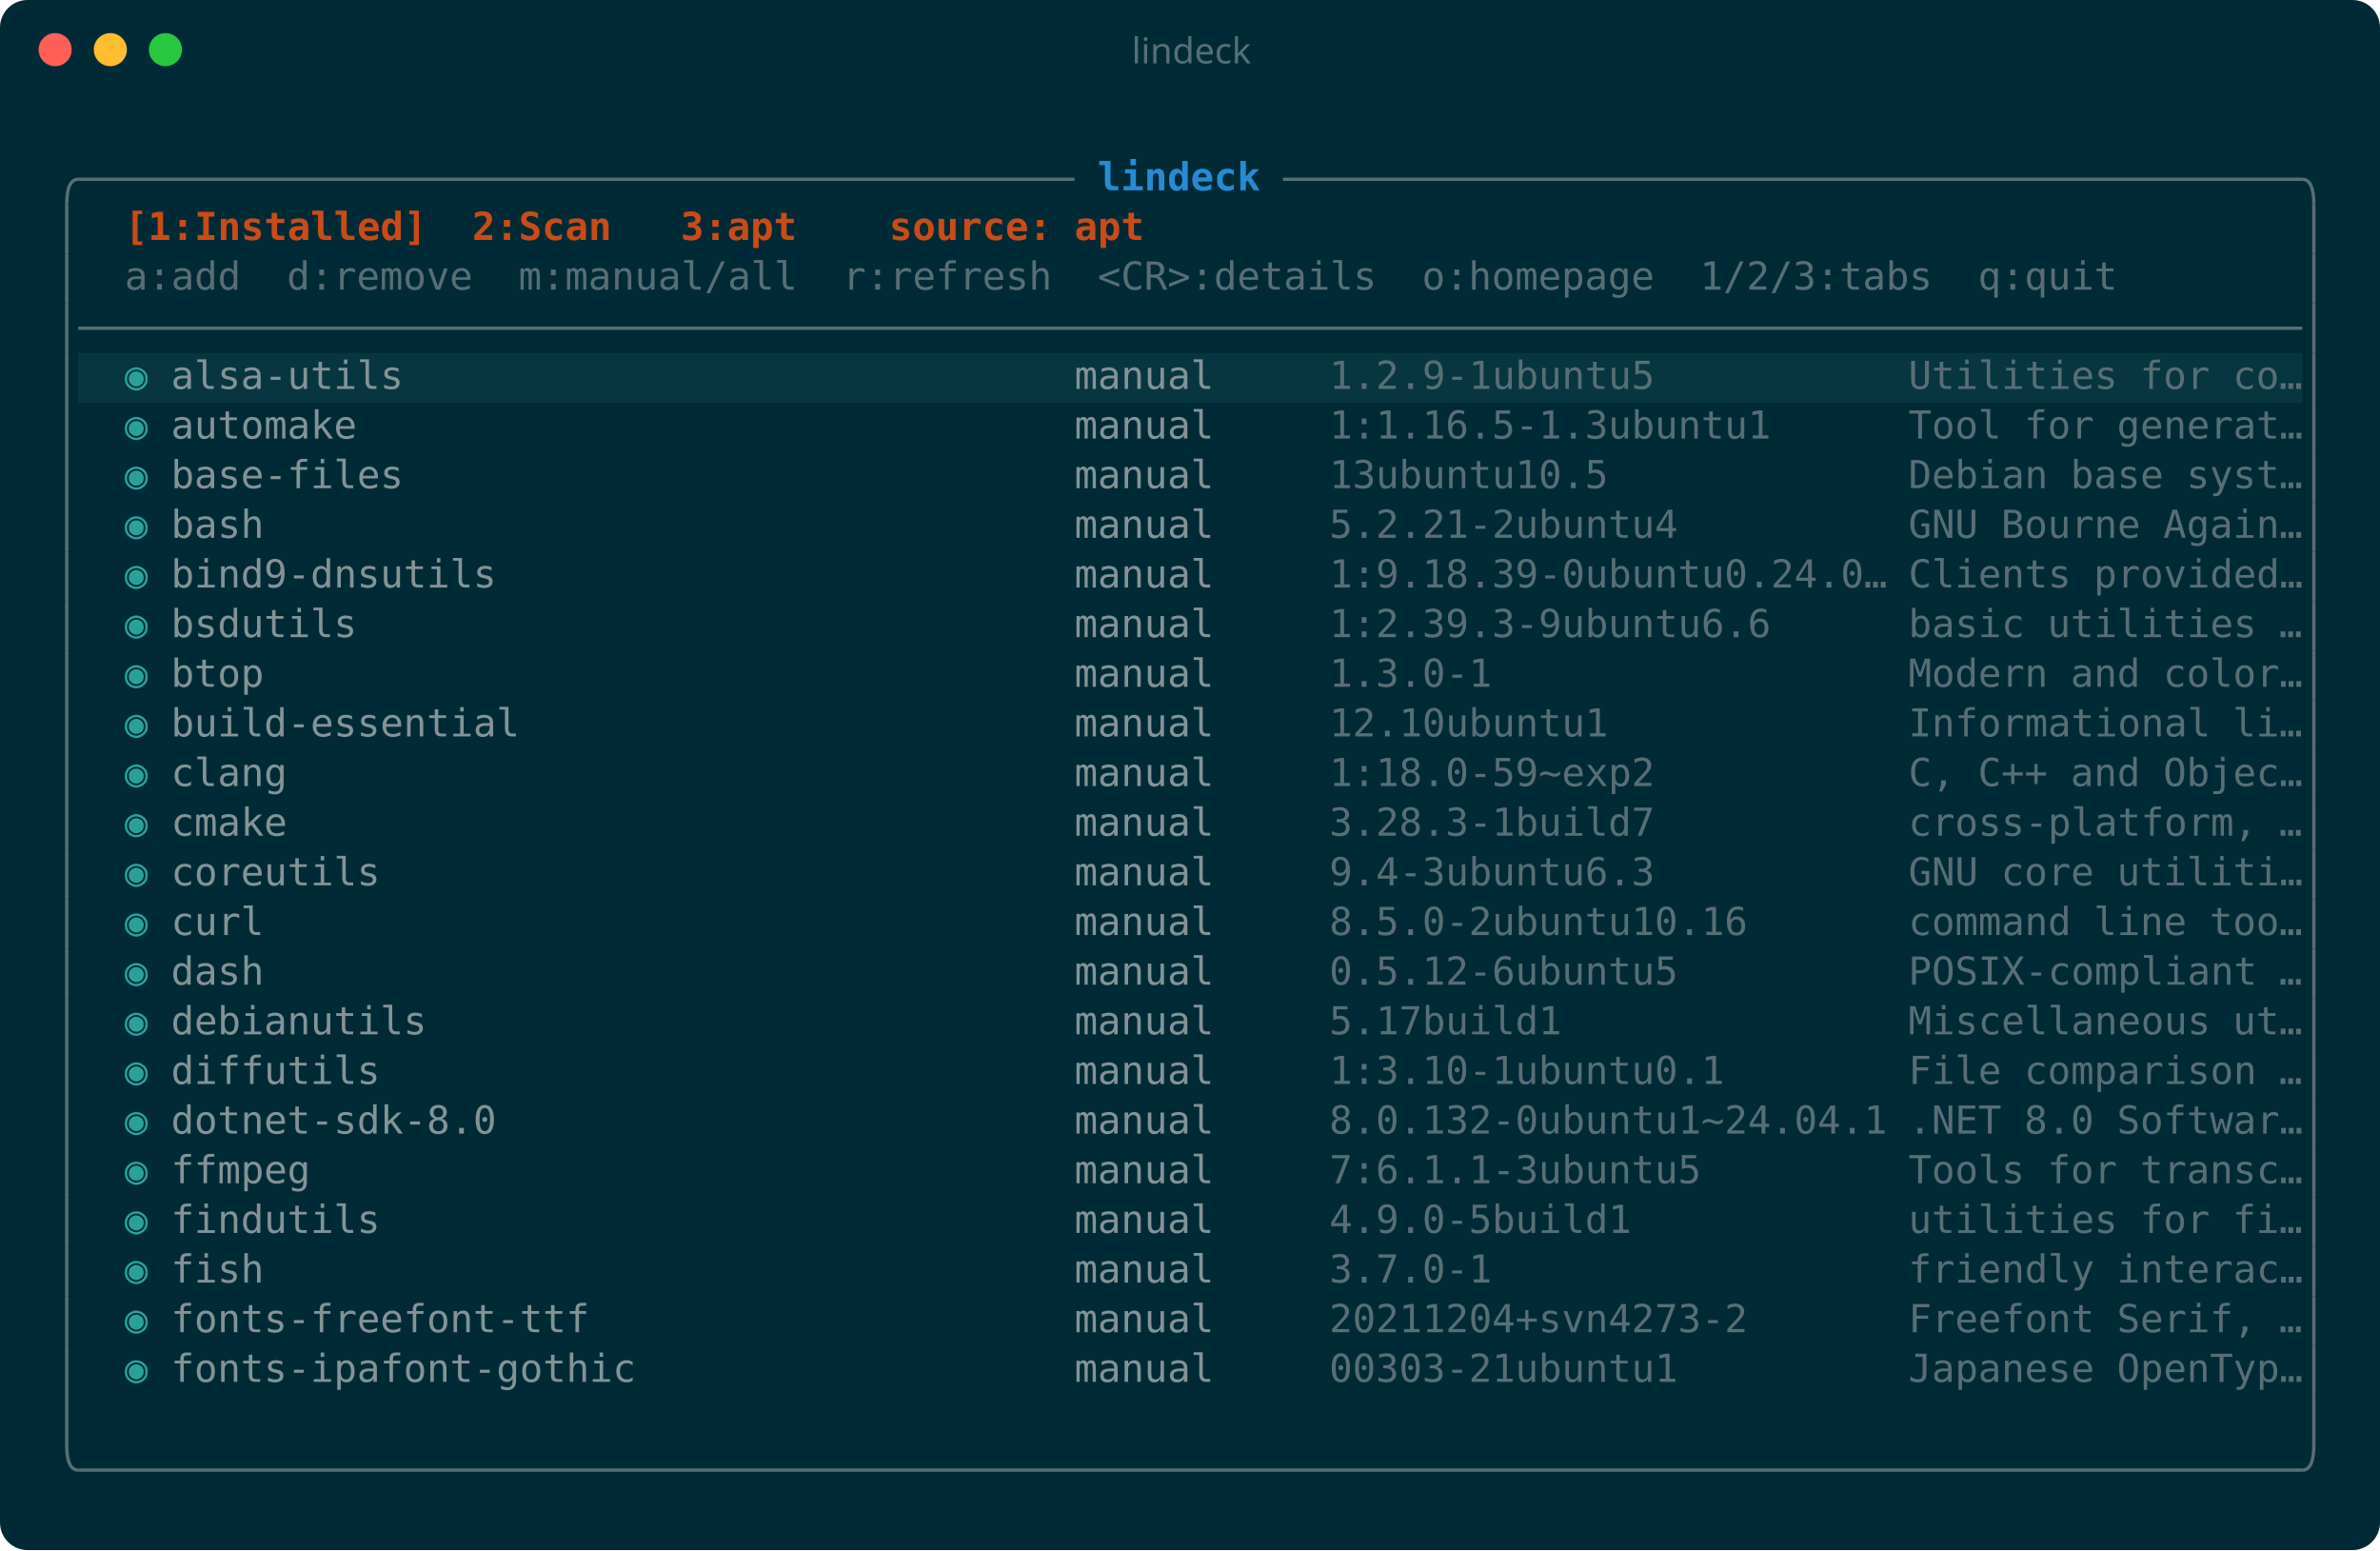
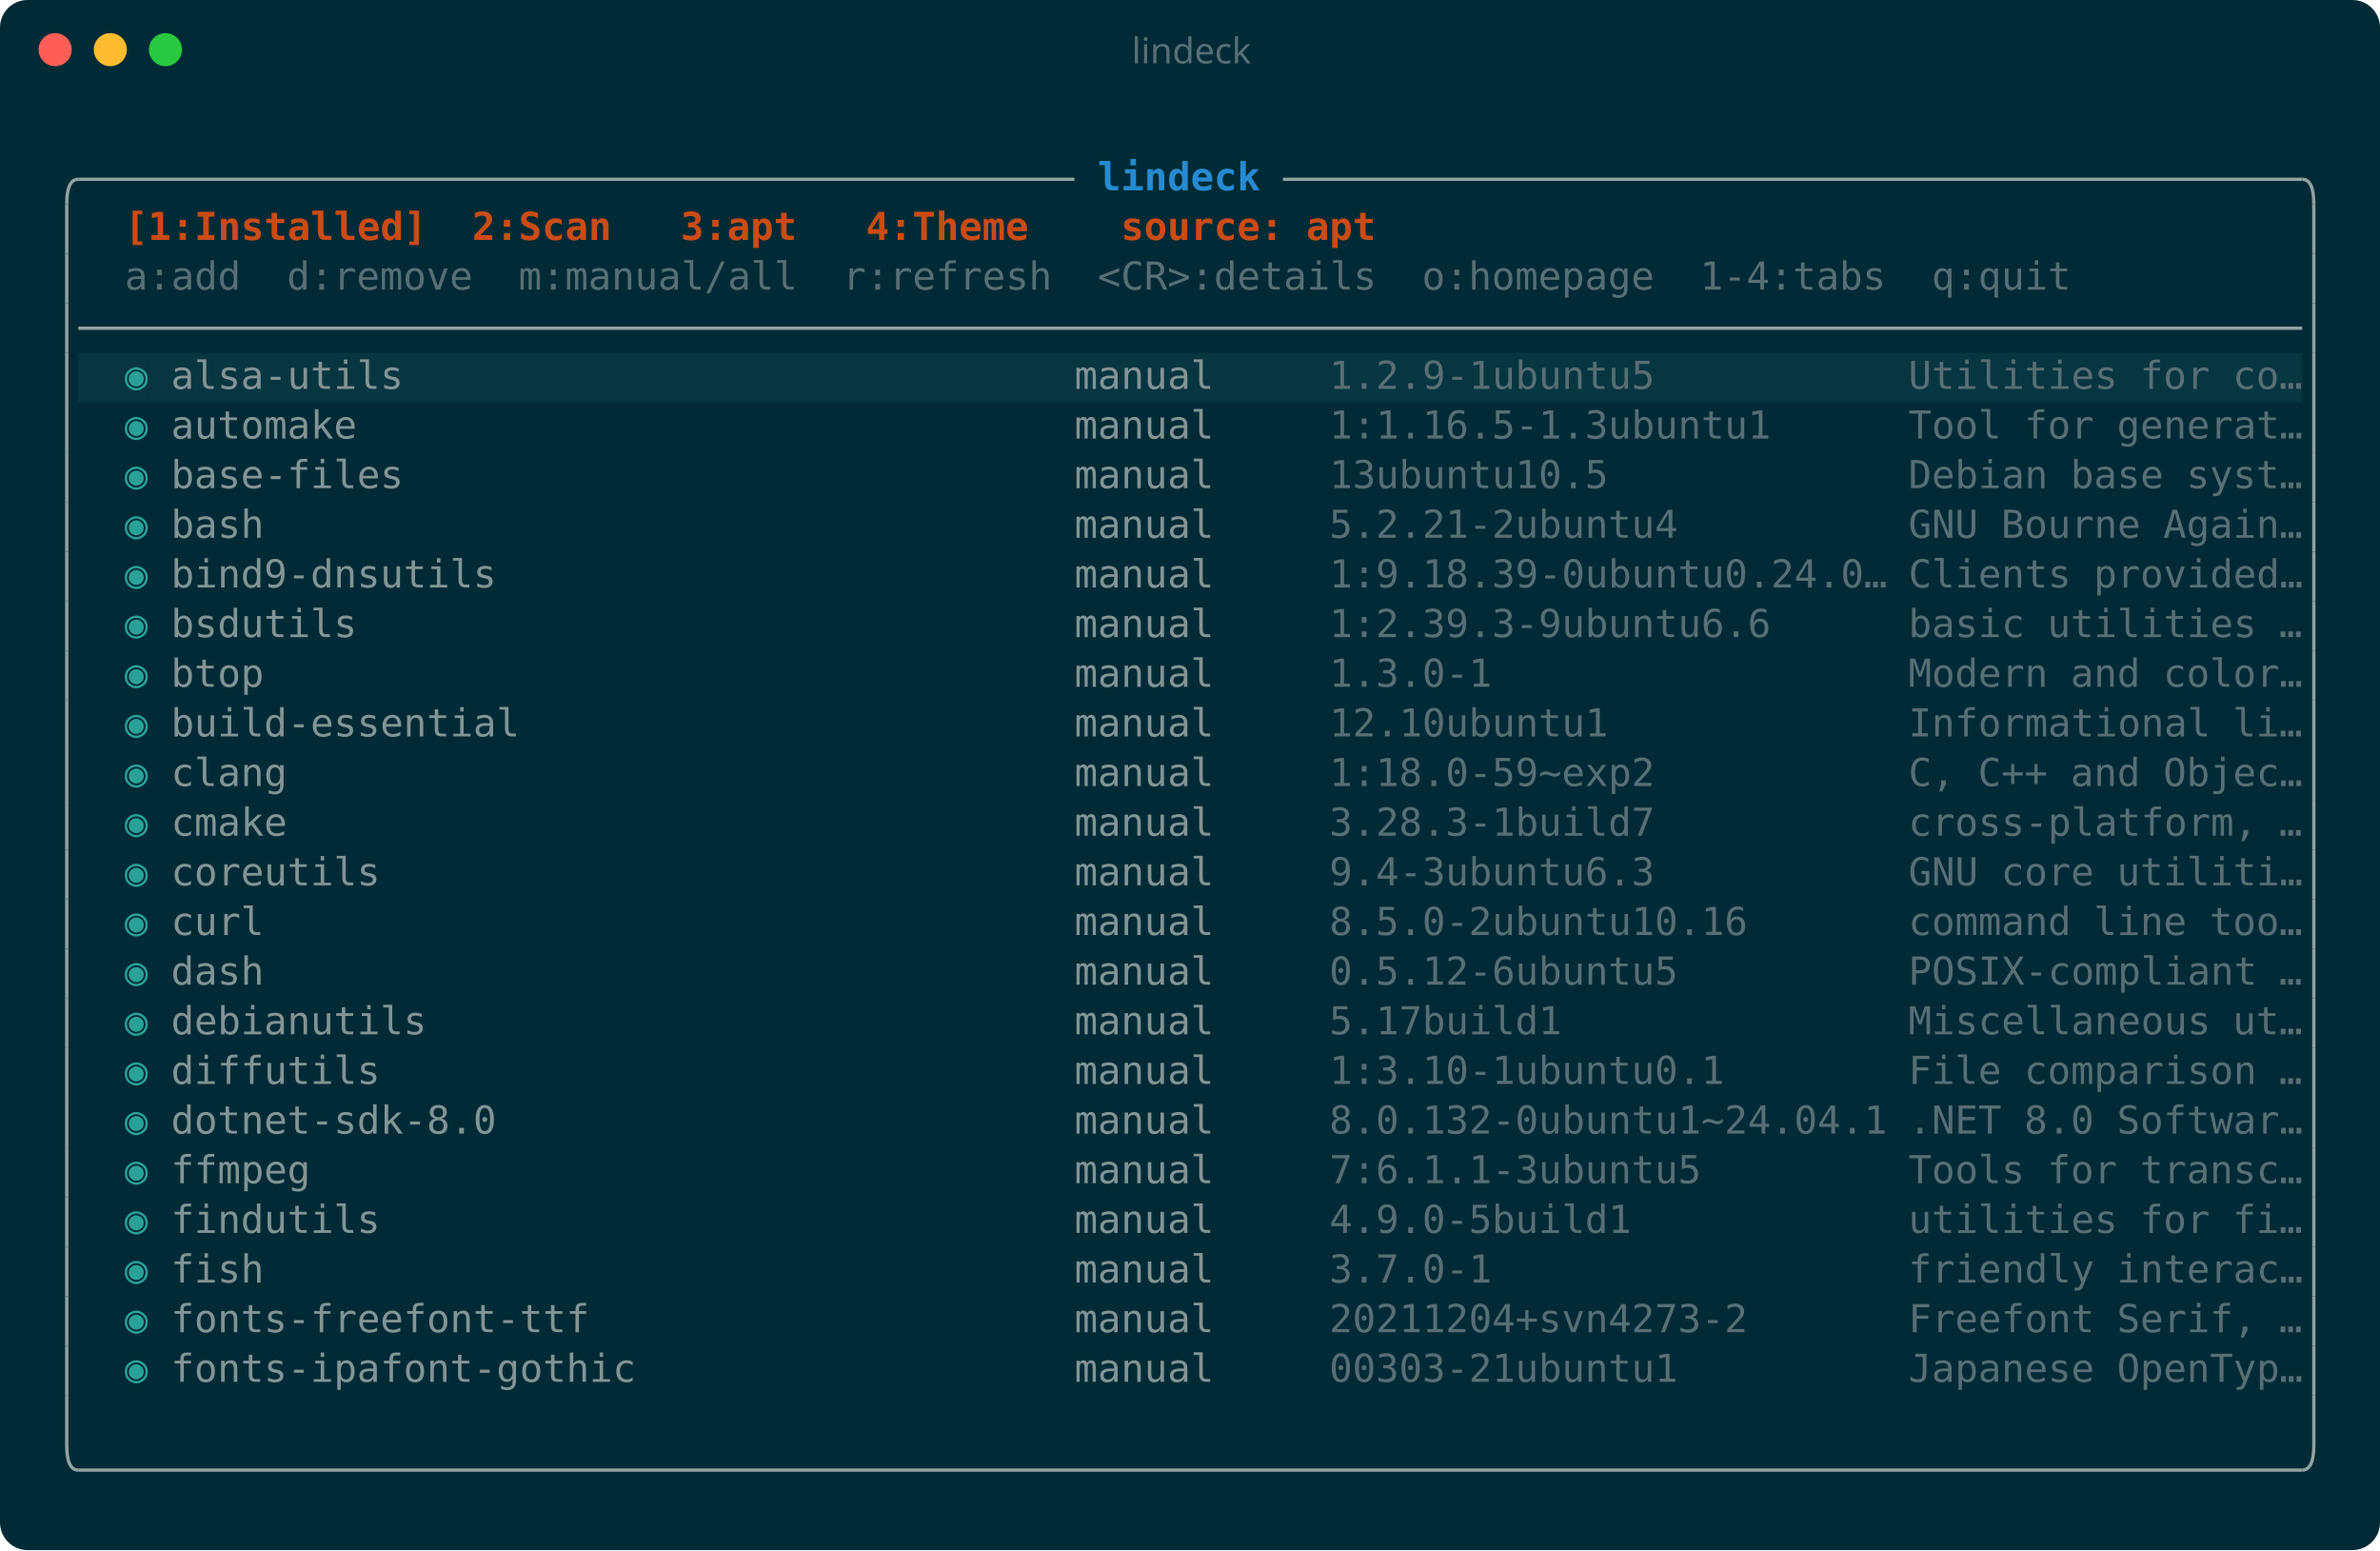
<svg xmlns="http://www.w3.org/2000/svg" width="863" height="562" viewBox="0 0 863 562">
  <rect width="100%" height="100%" rx="10" fill="#002b36" />
  <circle cx="20" cy="18" r="6" fill="#ff5f57" />
  <circle cx="40" cy="18" r="6" fill="#febc2e" />
  <circle cx="60" cy="18" r="6" fill="#28c840" />
  <text x="432" y="23" fill="#586e75" font-family="ui-sans-serif,system-ui,sans-serif" font-size="13" text-anchor="middle">lindeck</text>
  <g font-family="ui-monospace,SFMono-Regular,Menlo,Consolas,'DejaVu Sans Mono',monospace" font-size="14" xml:space="preserve">
-     <path d="M28.4,65.0 Q24.2,65.0 24.2,74.0" stroke="#586e75" stroke-width="1.2" fill="none" />
-     <line x1="28.4" y1="65.0" x2="389.6" y2="65.0" stroke="#586e75" stroke-width="1.2" fill="none" />
+     <path d="M28.4,65.0 Q24.2,65.0 24.2,74.0" stroke="#93a1a1" stroke-width="1.2" fill="none" />
+     <line x1="28.4" y1="65.0" x2="389.6" y2="65.0" stroke="#93a1a1" stroke-width="1.2" fill="none" />
    <text x="398.0" y="69.0" fill="#268bd2" font-weight="bold" textLength="58.8" lengthAdjust="spacingAndGlyphs">lindeck</text>
-     <line x1="465.2" y1="65.0" x2="834.8" y2="65.0" stroke="#586e75" stroke-width="1.2" fill="none" />
-     <path d="M834.8,65.0 Q839.0,65.0 839.0,74.0" stroke="#586e75" stroke-width="1.2" fill="none" />
-     <line x1="24.2" y1="74.0" x2="24.2" y2="92.0" stroke="#586e75" stroke-width="1.2" fill="none" />
+     <line x1="465.2" y1="65.0" x2="834.8" y2="65.0" stroke="#93a1a1" stroke-width="1.2" fill="none" />
+     <path d="M834.8,65.0 Q839.0,65.0 839.0,74.0" stroke="#93a1a1" stroke-width="1.2" fill="none" />
+     <line x1="24.2" y1="74.0" x2="24.2" y2="92.0" stroke="#93a1a1" stroke-width="1.2" fill="none" />
    <text x="45.2" y="87.0" fill="#cb4b16" font-weight="bold" textLength="109.2" lengthAdjust="spacingAndGlyphs">[1:Installed]</text>
    <text x="171.2" y="87.0" fill="#cb4b16" font-weight="bold" textLength="50.4" lengthAdjust="spacingAndGlyphs">2:Scan</text>
    <text x="246.8" y="87.0" fill="#cb4b16" font-weight="bold" textLength="42.0" lengthAdjust="spacingAndGlyphs">3:apt</text>
-     <text x="322.4" y="87.0" fill="#cb4b16" font-weight="bold" textLength="58.8" lengthAdjust="spacingAndGlyphs">source:</text>
-     <text x="389.6" y="87.0" fill="#cb4b16" font-weight="bold" textLength="25.2" lengthAdjust="spacingAndGlyphs">apt</text>
-     <line x1="839.0" y1="74.0" x2="839.0" y2="92.0" stroke="#586e75" stroke-width="1.2" fill="none" />
-     <line x1="24.2" y1="92.0" x2="24.2" y2="110.0" stroke="#586e75" stroke-width="1.2" fill="none" />
+     <text x="314.0" y="87.0" fill="#cb4b16" font-weight="bold" textLength="58.8" lengthAdjust="spacingAndGlyphs">4:Theme</text>
+     <text x="406.4" y="87.0" fill="#cb4b16" font-weight="bold" textLength="58.8" lengthAdjust="spacingAndGlyphs">source:</text>
+     <text x="473.6" y="87.0" fill="#cb4b16" font-weight="bold" textLength="25.2" lengthAdjust="spacingAndGlyphs">apt</text>
+     <line x1="839.0" y1="74.0" x2="839.0" y2="92.0" stroke="#93a1a1" stroke-width="1.2" fill="none" />
+     <line x1="24.2" y1="92.0" x2="24.2" y2="110.0" stroke="#93a1a1" stroke-width="1.2" fill="none" />
    <text x="45.2" y="105.0" fill="#586e75" textLength="42.0" lengthAdjust="spacingAndGlyphs">a:add</text>
    <text x="104.0" y="105.0" fill="#586e75" textLength="67.2" lengthAdjust="spacingAndGlyphs">d:remove</text>
    <text x="188.0" y="105.0" fill="#586e75" textLength="100.8" lengthAdjust="spacingAndGlyphs">m:manual/all</text>
    <text x="305.6" y="105.0" fill="#586e75" textLength="75.6" lengthAdjust="spacingAndGlyphs">r:refresh</text>
    <text x="398.0" y="105.0" fill="#586e75" textLength="100.8" lengthAdjust="spacingAndGlyphs">&lt;CR&gt;:details</text>
    <text x="515.6" y="105.0" fill="#586e75" textLength="84.0" lengthAdjust="spacingAndGlyphs">o:homepage</text>
-     <text x="616.4" y="105.0" fill="#586e75" textLength="84.0" lengthAdjust="spacingAndGlyphs">1/2/3:tabs</text>
-     <text x="717.2" y="105.0" fill="#586e75" textLength="50.4" lengthAdjust="spacingAndGlyphs">q:quit</text>
-     <line x1="839.0" y1="92.0" x2="839.0" y2="110.0" stroke="#586e75" stroke-width="1.2" fill="none" />
-     <line x1="24.2" y1="110.0" x2="24.2" y2="128.0" stroke="#586e75" stroke-width="1.2" fill="none" />
-     <line x1="28.4" y1="119.0" x2="834.8" y2="119.0" stroke="#586e75" stroke-width="1.2" fill="none" />
-     <line x1="839.0" y1="110.0" x2="839.0" y2="128.0" stroke="#586e75" stroke-width="1.2" fill="none" />
-     <line x1="24.2" y1="128.0" x2="24.2" y2="146.0" stroke="#586e75" stroke-width="1.2" fill="none" />
+     <text x="616.4" y="105.0" fill="#586e75" textLength="67.2" lengthAdjust="spacingAndGlyphs">1-4:tabs</text>
+     <text x="700.4" y="105.0" fill="#586e75" textLength="50.4" lengthAdjust="spacingAndGlyphs">q:quit</text>
+     <line x1="839.0" y1="92.0" x2="839.0" y2="110.0" stroke="#93a1a1" stroke-width="1.2" fill="none" />
+     <line x1="24.2" y1="110.0" x2="24.2" y2="128.0" stroke="#93a1a1" stroke-width="1.2" fill="none" />
+     <line x1="28.4" y1="119.0" x2="834.8" y2="119.0" stroke="#93a1a1" stroke-width="1.2" fill="none" />
+     <line x1="839.0" y1="110.0" x2="839.0" y2="128.0" stroke="#93a1a1" stroke-width="1.2" fill="none" />
+     <line x1="24.2" y1="128.0" x2="24.2" y2="146.0" stroke="#93a1a1" stroke-width="1.2" fill="none" />
    <rect x="28.4" y="128.0" width="16.8" height="18" fill="#073641" />
    <rect x="45.2" y="128.0" width="8.4" height="18" fill="#073641" />
    <text x="45.2" y="141.0" fill="#2aa198" textLength="8.4" lengthAdjust="spacingAndGlyphs">◉</text>
    <rect x="53.6" y="128.0" width="428.4" height="18" fill="#073641" />
    <text x="62.0" y="141.0" fill="#839396" textLength="84.0" lengthAdjust="spacingAndGlyphs">alsa-utils</text>
    <text x="389.6" y="141.0" fill="#839396" textLength="50.4" lengthAdjust="spacingAndGlyphs">manual</text>
    <rect x="482.0" y="128.0" width="352.8" height="18" fill="#073641" />
    <text x="482.0" y="141.0" fill="#586e75" textLength="117.6" lengthAdjust="spacingAndGlyphs">1.2.9-1ubuntu5</text>
    <text x="692.0" y="141.0" fill="#586e75" textLength="75.6" lengthAdjust="spacingAndGlyphs">Utilities</text>
    <text x="776.0" y="141.0" fill="#586e75" textLength="25.2" lengthAdjust="spacingAndGlyphs">for</text>
    <text x="809.6" y="141.0" fill="#586e75" textLength="25.2" lengthAdjust="spacingAndGlyphs">co…</text>
-     <line x1="839.0" y1="128.0" x2="839.0" y2="146.0" stroke="#586e75" stroke-width="1.2" fill="none" />
-     <line x1="24.2" y1="146.0" x2="24.2" y2="164.0" stroke="#586e75" stroke-width="1.2" fill="none" />
+     <line x1="839.0" y1="128.0" x2="839.0" y2="146.0" stroke="#93a1a1" stroke-width="1.2" fill="none" />
+     <line x1="24.2" y1="146.0" x2="24.2" y2="164.0" stroke="#93a1a1" stroke-width="1.2" fill="none" />
    <text x="45.2" y="159.0" fill="#2aa198" textLength="8.4" lengthAdjust="spacingAndGlyphs">◉</text>
    <text x="62.0" y="159.0" fill="#839396" textLength="67.2" lengthAdjust="spacingAndGlyphs">automake</text>
    <text x="389.6" y="159.0" fill="#839396" textLength="50.4" lengthAdjust="spacingAndGlyphs">manual</text>
    <text x="482.0" y="159.0" fill="#586e75" textLength="159.6" lengthAdjust="spacingAndGlyphs">1:1.16.5-1.3ubuntu1</text>
    <text x="692.0" y="159.0" fill="#586e75" textLength="33.6" lengthAdjust="spacingAndGlyphs">Tool</text>
    <text x="734.0" y="159.0" fill="#586e75" textLength="25.2" lengthAdjust="spacingAndGlyphs">for</text>
    <text x="767.6" y="159.0" fill="#586e75" textLength="67.2" lengthAdjust="spacingAndGlyphs">generat…</text>
-     <line x1="839.0" y1="146.0" x2="839.0" y2="164.0" stroke="#586e75" stroke-width="1.2" fill="none" />
-     <line x1="24.2" y1="164.0" x2="24.2" y2="182.0" stroke="#586e75" stroke-width="1.2" fill="none" />
+     <line x1="839.0" y1="146.0" x2="839.0" y2="164.0" stroke="#93a1a1" stroke-width="1.2" fill="none" />
+     <line x1="24.2" y1="164.0" x2="24.2" y2="182.0" stroke="#93a1a1" stroke-width="1.2" fill="none" />
    <text x="45.2" y="177.0" fill="#2aa198" textLength="8.4" lengthAdjust="spacingAndGlyphs">◉</text>
    <text x="62.0" y="177.0" fill="#839396" textLength="84.0" lengthAdjust="spacingAndGlyphs">base-files</text>
    <text x="389.6" y="177.0" fill="#839396" textLength="50.4" lengthAdjust="spacingAndGlyphs">manual</text>
    <text x="482.0" y="177.0" fill="#586e75" textLength="100.8" lengthAdjust="spacingAndGlyphs">13ubuntu10.5</text>
    <text x="692.0" y="177.0" fill="#586e75" textLength="50.4" lengthAdjust="spacingAndGlyphs">Debian</text>
    <text x="750.8" y="177.0" fill="#586e75" textLength="33.6" lengthAdjust="spacingAndGlyphs">base</text>
    <text x="792.8" y="177.0" fill="#586e75" textLength="42.0" lengthAdjust="spacingAndGlyphs">syst…</text>
-     <line x1="839.0" y1="164.0" x2="839.0" y2="182.0" stroke="#586e75" stroke-width="1.2" fill="none" />
-     <line x1="24.2" y1="182.0" x2="24.2" y2="200.0" stroke="#586e75" stroke-width="1.2" fill="none" />
+     <line x1="839.0" y1="164.0" x2="839.0" y2="182.0" stroke="#93a1a1" stroke-width="1.2" fill="none" />
+     <line x1="24.2" y1="182.0" x2="24.2" y2="200.0" stroke="#93a1a1" stroke-width="1.2" fill="none" />
    <text x="45.2" y="195.0" fill="#2aa198" textLength="8.4" lengthAdjust="spacingAndGlyphs">◉</text>
    <text x="62.0" y="195.0" fill="#839396" textLength="33.6" lengthAdjust="spacingAndGlyphs">bash</text>
    <text x="389.6" y="195.0" fill="#839396" textLength="50.4" lengthAdjust="spacingAndGlyphs">manual</text>
    <text x="482.0" y="195.0" fill="#586e75" textLength="126.0" lengthAdjust="spacingAndGlyphs">5.2.21-2ubuntu4</text>
    <text x="692.0" y="195.0" fill="#586e75" textLength="25.2" lengthAdjust="spacingAndGlyphs">GNU</text>
    <text x="725.6" y="195.0" fill="#586e75" textLength="50.4" lengthAdjust="spacingAndGlyphs">Bourne</text>
    <text x="784.4" y="195.0" fill="#586e75" textLength="50.4" lengthAdjust="spacingAndGlyphs">Again…</text>
-     <line x1="839.0" y1="182.0" x2="839.0" y2="200.0" stroke="#586e75" stroke-width="1.2" fill="none" />
-     <line x1="24.2" y1="200.0" x2="24.2" y2="218.0" stroke="#586e75" stroke-width="1.2" fill="none" />
+     <line x1="839.0" y1="182.0" x2="839.0" y2="200.0" stroke="#93a1a1" stroke-width="1.2" fill="none" />
+     <line x1="24.2" y1="200.0" x2="24.2" y2="218.0" stroke="#93a1a1" stroke-width="1.2" fill="none" />
    <text x="45.2" y="213.0" fill="#2aa198" textLength="8.4" lengthAdjust="spacingAndGlyphs">◉</text>
    <text x="62.0" y="213.0" fill="#839396" textLength="117.6" lengthAdjust="spacingAndGlyphs">bind9-dnsutils</text>
    <text x="389.6" y="213.0" fill="#839396" textLength="50.4" lengthAdjust="spacingAndGlyphs">manual</text>
    <text x="482.0" y="213.0" fill="#586e75" textLength="201.6" lengthAdjust="spacingAndGlyphs">1:9.18.39-0ubuntu0.24.0…</text>
    <text x="692.0" y="213.0" fill="#586e75" textLength="58.8" lengthAdjust="spacingAndGlyphs">Clients</text>
    <text x="759.2" y="213.0" fill="#586e75" textLength="75.6" lengthAdjust="spacingAndGlyphs">provided…</text>
-     <line x1="839.0" y1="200.0" x2="839.0" y2="218.0" stroke="#586e75" stroke-width="1.2" fill="none" />
-     <line x1="24.2" y1="218.0" x2="24.2" y2="236.0" stroke="#586e75" stroke-width="1.2" fill="none" />
+     <line x1="839.0" y1="200.0" x2="839.0" y2="218.0" stroke="#93a1a1" stroke-width="1.2" fill="none" />
+     <line x1="24.2" y1="218.0" x2="24.2" y2="236.0" stroke="#93a1a1" stroke-width="1.2" fill="none" />
    <text x="45.2" y="231.0" fill="#2aa198" textLength="8.4" lengthAdjust="spacingAndGlyphs">◉</text>
    <text x="62.0" y="231.0" fill="#839396" textLength="67.2" lengthAdjust="spacingAndGlyphs">bsdutils</text>
    <text x="389.6" y="231.0" fill="#839396" textLength="50.4" lengthAdjust="spacingAndGlyphs">manual</text>
    <text x="482.0" y="231.0" fill="#586e75" textLength="159.6" lengthAdjust="spacingAndGlyphs">1:2.39.3-9ubuntu6.6</text>
    <text x="692.0" y="231.0" fill="#586e75" textLength="42.0" lengthAdjust="spacingAndGlyphs">basic</text>
    <text x="742.4" y="231.0" fill="#586e75" textLength="75.6" lengthAdjust="spacingAndGlyphs">utilities</text>
    <text x="826.4" y="231.0" fill="#586e75" textLength="8.4" lengthAdjust="spacingAndGlyphs">…</text>
-     <line x1="839.0" y1="218.0" x2="839.0" y2="236.0" stroke="#586e75" stroke-width="1.2" fill="none" />
-     <line x1="24.2" y1="236.0" x2="24.2" y2="254.0" stroke="#586e75" stroke-width="1.2" fill="none" />
+     <line x1="839.0" y1="218.0" x2="839.0" y2="236.0" stroke="#93a1a1" stroke-width="1.2" fill="none" />
+     <line x1="24.2" y1="236.0" x2="24.2" y2="254.0" stroke="#93a1a1" stroke-width="1.2" fill="none" />
    <text x="45.2" y="249.0" fill="#2aa198" textLength="8.4" lengthAdjust="spacingAndGlyphs">◉</text>
    <text x="62.0" y="249.0" fill="#839396" textLength="33.6" lengthAdjust="spacingAndGlyphs">btop</text>
    <text x="389.6" y="249.0" fill="#839396" textLength="50.4" lengthAdjust="spacingAndGlyphs">manual</text>
    <text x="482.0" y="249.0" fill="#586e75" textLength="58.8" lengthAdjust="spacingAndGlyphs">1.3.0-1</text>
    <text x="692.0" y="249.0" fill="#586e75" textLength="50.4" lengthAdjust="spacingAndGlyphs">Modern</text>
    <text x="750.8" y="249.0" fill="#586e75" textLength="25.2" lengthAdjust="spacingAndGlyphs">and</text>
    <text x="784.4" y="249.0" fill="#586e75" textLength="50.4" lengthAdjust="spacingAndGlyphs">color…</text>
-     <line x1="839.0" y1="236.0" x2="839.0" y2="254.0" stroke="#586e75" stroke-width="1.2" fill="none" />
-     <line x1="24.2" y1="254.0" x2="24.2" y2="272.0" stroke="#586e75" stroke-width="1.2" fill="none" />
+     <line x1="839.0" y1="236.0" x2="839.0" y2="254.0" stroke="#93a1a1" stroke-width="1.2" fill="none" />
+     <line x1="24.2" y1="254.0" x2="24.2" y2="272.0" stroke="#93a1a1" stroke-width="1.2" fill="none" />
    <text x="45.2" y="267.0" fill="#2aa198" textLength="8.4" lengthAdjust="spacingAndGlyphs">◉</text>
    <text x="62.0" y="267.0" fill="#839396" textLength="126.0" lengthAdjust="spacingAndGlyphs">build-essential</text>
    <text x="389.6" y="267.0" fill="#839396" textLength="50.4" lengthAdjust="spacingAndGlyphs">manual</text>
    <text x="482.0" y="267.0" fill="#586e75" textLength="100.8" lengthAdjust="spacingAndGlyphs">12.10ubuntu1</text>
    <text x="692.0" y="267.0" fill="#586e75" textLength="109.2" lengthAdjust="spacingAndGlyphs">Informational</text>
    <text x="809.6" y="267.0" fill="#586e75" textLength="25.2" lengthAdjust="spacingAndGlyphs">li…</text>
-     <line x1="839.0" y1="254.0" x2="839.0" y2="272.0" stroke="#586e75" stroke-width="1.2" fill="none" />
-     <line x1="24.2" y1="272.0" x2="24.2" y2="290.0" stroke="#586e75" stroke-width="1.2" fill="none" />
+     <line x1="839.0" y1="254.0" x2="839.0" y2="272.0" stroke="#93a1a1" stroke-width="1.2" fill="none" />
+     <line x1="24.2" y1="272.0" x2="24.2" y2="290.0" stroke="#93a1a1" stroke-width="1.2" fill="none" />
    <text x="45.2" y="285.0" fill="#2aa198" textLength="8.4" lengthAdjust="spacingAndGlyphs">◉</text>
    <text x="62.0" y="285.0" fill="#839396" textLength="42.0" lengthAdjust="spacingAndGlyphs">clang</text>
    <text x="389.6" y="285.0" fill="#839396" textLength="50.4" lengthAdjust="spacingAndGlyphs">manual</text>
    <text x="482.0" y="285.0" fill="#586e75" textLength="117.6" lengthAdjust="spacingAndGlyphs">1:18.0-59~exp2</text>
    <text x="692.0" y="285.0" fill="#586e75" textLength="16.8" lengthAdjust="spacingAndGlyphs">C,</text>
    <text x="717.2" y="285.0" fill="#586e75" textLength="25.2" lengthAdjust="spacingAndGlyphs">C++</text>
    <text x="750.8" y="285.0" fill="#586e75" textLength="25.2" lengthAdjust="spacingAndGlyphs">and</text>
    <text x="784.4" y="285.0" fill="#586e75" textLength="50.4" lengthAdjust="spacingAndGlyphs">Objec…</text>
-     <line x1="839.0" y1="272.0" x2="839.0" y2="290.0" stroke="#586e75" stroke-width="1.2" fill="none" />
-     <line x1="24.2" y1="290.0" x2="24.2" y2="308.0" stroke="#586e75" stroke-width="1.2" fill="none" />
+     <line x1="839.0" y1="272.0" x2="839.0" y2="290.0" stroke="#93a1a1" stroke-width="1.2" fill="none" />
+     <line x1="24.2" y1="290.0" x2="24.2" y2="308.0" stroke="#93a1a1" stroke-width="1.2" fill="none" />
    <text x="45.2" y="303.0" fill="#2aa198" textLength="8.4" lengthAdjust="spacingAndGlyphs">◉</text>
    <text x="62.0" y="303.0" fill="#839396" textLength="42.0" lengthAdjust="spacingAndGlyphs">cmake</text>
    <text x="389.6" y="303.0" fill="#839396" textLength="50.4" lengthAdjust="spacingAndGlyphs">manual</text>
    <text x="482.0" y="303.0" fill="#586e75" textLength="117.6" lengthAdjust="spacingAndGlyphs">3.28.3-1build7</text>
    <text x="692.0" y="303.0" fill="#586e75" textLength="126.0" lengthAdjust="spacingAndGlyphs">cross-platform,</text>
    <text x="826.4" y="303.0" fill="#586e75" textLength="8.4" lengthAdjust="spacingAndGlyphs">…</text>
-     <line x1="839.0" y1="290.0" x2="839.0" y2="308.0" stroke="#586e75" stroke-width="1.2" fill="none" />
-     <line x1="24.2" y1="308.0" x2="24.2" y2="326.0" stroke="#586e75" stroke-width="1.2" fill="none" />
+     <line x1="839.0" y1="290.0" x2="839.0" y2="308.0" stroke="#93a1a1" stroke-width="1.2" fill="none" />
+     <line x1="24.2" y1="308.0" x2="24.2" y2="326.0" stroke="#93a1a1" stroke-width="1.2" fill="none" />
    <text x="45.2" y="321.0" fill="#2aa198" textLength="8.4" lengthAdjust="spacingAndGlyphs">◉</text>
    <text x="62.0" y="321.0" fill="#839396" textLength="75.6" lengthAdjust="spacingAndGlyphs">coreutils</text>
    <text x="389.6" y="321.0" fill="#839396" textLength="50.4" lengthAdjust="spacingAndGlyphs">manual</text>
    <text x="482.0" y="321.0" fill="#586e75" textLength="117.6" lengthAdjust="spacingAndGlyphs">9.4-3ubuntu6.3</text>
    <text x="692.0" y="321.0" fill="#586e75" textLength="25.2" lengthAdjust="spacingAndGlyphs">GNU</text>
    <text x="725.6" y="321.0" fill="#586e75" textLength="33.6" lengthAdjust="spacingAndGlyphs">core</text>
    <text x="767.6" y="321.0" fill="#586e75" textLength="67.2" lengthAdjust="spacingAndGlyphs">utiliti…</text>
-     <line x1="839.0" y1="308.0" x2="839.0" y2="326.0" stroke="#586e75" stroke-width="1.2" fill="none" />
-     <line x1="24.2" y1="326.0" x2="24.2" y2="344.0" stroke="#586e75" stroke-width="1.2" fill="none" />
+     <line x1="839.0" y1="308.0" x2="839.0" y2="326.0" stroke="#93a1a1" stroke-width="1.2" fill="none" />
+     <line x1="24.2" y1="326.0" x2="24.2" y2="344.0" stroke="#93a1a1" stroke-width="1.2" fill="none" />
    <text x="45.2" y="339.0" fill="#2aa198" textLength="8.4" lengthAdjust="spacingAndGlyphs">◉</text>
    <text x="62.0" y="339.0" fill="#839396" textLength="33.6" lengthAdjust="spacingAndGlyphs">curl</text>
    <text x="389.6" y="339.0" fill="#839396" textLength="50.4" lengthAdjust="spacingAndGlyphs">manual</text>
    <text x="482.0" y="339.0" fill="#586e75" textLength="151.2" lengthAdjust="spacingAndGlyphs">8.5.0-2ubuntu10.16</text>
    <text x="692.0" y="339.0" fill="#586e75" textLength="58.8" lengthAdjust="spacingAndGlyphs">command</text>
    <text x="759.2" y="339.0" fill="#586e75" textLength="33.6" lengthAdjust="spacingAndGlyphs">line</text>
    <text x="801.2" y="339.0" fill="#586e75" textLength="33.6" lengthAdjust="spacingAndGlyphs">too…</text>
-     <line x1="839.0" y1="326.0" x2="839.0" y2="344.0" stroke="#586e75" stroke-width="1.2" fill="none" />
-     <line x1="24.2" y1="344.0" x2="24.2" y2="362.0" stroke="#586e75" stroke-width="1.2" fill="none" />
+     <line x1="839.0" y1="326.0" x2="839.0" y2="344.0" stroke="#93a1a1" stroke-width="1.2" fill="none" />
+     <line x1="24.2" y1="344.0" x2="24.2" y2="362.0" stroke="#93a1a1" stroke-width="1.2" fill="none" />
    <text x="45.2" y="357.0" fill="#2aa198" textLength="8.4" lengthAdjust="spacingAndGlyphs">◉</text>
    <text x="62.0" y="357.0" fill="#839396" textLength="33.6" lengthAdjust="spacingAndGlyphs">dash</text>
    <text x="389.6" y="357.0" fill="#839396" textLength="50.4" lengthAdjust="spacingAndGlyphs">manual</text>
    <text x="482.0" y="357.0" fill="#586e75" textLength="126.0" lengthAdjust="spacingAndGlyphs">0.5.12-6ubuntu5</text>
    <text x="692.0" y="357.0" fill="#586e75" textLength="126.0" lengthAdjust="spacingAndGlyphs">POSIX-compliant</text>
    <text x="826.4" y="357.0" fill="#586e75" textLength="8.4" lengthAdjust="spacingAndGlyphs">…</text>
-     <line x1="839.0" y1="344.0" x2="839.0" y2="362.0" stroke="#586e75" stroke-width="1.2" fill="none" />
-     <line x1="24.2" y1="362.0" x2="24.2" y2="380.0" stroke="#586e75" stroke-width="1.2" fill="none" />
+     <line x1="839.0" y1="344.0" x2="839.0" y2="362.0" stroke="#93a1a1" stroke-width="1.2" fill="none" />
+     <line x1="24.2" y1="362.0" x2="24.2" y2="380.0" stroke="#93a1a1" stroke-width="1.2" fill="none" />
    <text x="45.2" y="375.0" fill="#2aa198" textLength="8.4" lengthAdjust="spacingAndGlyphs">◉</text>
    <text x="62.0" y="375.0" fill="#839396" textLength="92.4" lengthAdjust="spacingAndGlyphs">debianutils</text>
    <text x="389.6" y="375.0" fill="#839396" textLength="50.4" lengthAdjust="spacingAndGlyphs">manual</text>
    <text x="482.0" y="375.0" fill="#586e75" textLength="84.0" lengthAdjust="spacingAndGlyphs">5.17build1</text>
    <text x="692.0" y="375.0" fill="#586e75" textLength="109.2" lengthAdjust="spacingAndGlyphs">Miscellaneous</text>
    <text x="809.6" y="375.0" fill="#586e75" textLength="25.2" lengthAdjust="spacingAndGlyphs">ut…</text>
-     <line x1="839.0" y1="362.0" x2="839.0" y2="380.0" stroke="#586e75" stroke-width="1.2" fill="none" />
-     <line x1="24.2" y1="380.0" x2="24.2" y2="398.0" stroke="#586e75" stroke-width="1.2" fill="none" />
+     <line x1="839.0" y1="362.0" x2="839.0" y2="380.0" stroke="#93a1a1" stroke-width="1.2" fill="none" />
+     <line x1="24.2" y1="380.0" x2="24.2" y2="398.0" stroke="#93a1a1" stroke-width="1.2" fill="none" />
    <text x="45.2" y="393.0" fill="#2aa198" textLength="8.4" lengthAdjust="spacingAndGlyphs">◉</text>
    <text x="62.0" y="393.0" fill="#839396" textLength="75.6" lengthAdjust="spacingAndGlyphs">diffutils</text>
    <text x="389.6" y="393.0" fill="#839396" textLength="50.4" lengthAdjust="spacingAndGlyphs">manual</text>
    <text x="482.0" y="393.0" fill="#586e75" textLength="142.8" lengthAdjust="spacingAndGlyphs">1:3.10-1ubuntu0.1</text>
    <text x="692.0" y="393.0" fill="#586e75" textLength="33.6" lengthAdjust="spacingAndGlyphs">File</text>
    <text x="734.0" y="393.0" fill="#586e75" textLength="84.0" lengthAdjust="spacingAndGlyphs">comparison</text>
    <text x="826.4" y="393.0" fill="#586e75" textLength="8.4" lengthAdjust="spacingAndGlyphs">…</text>
-     <line x1="839.0" y1="380.0" x2="839.0" y2="398.0" stroke="#586e75" stroke-width="1.2" fill="none" />
-     <line x1="24.2" y1="398.0" x2="24.2" y2="416.0" stroke="#586e75" stroke-width="1.2" fill="none" />
+     <line x1="839.0" y1="380.0" x2="839.0" y2="398.0" stroke="#93a1a1" stroke-width="1.2" fill="none" />
+     <line x1="24.2" y1="398.0" x2="24.2" y2="416.0" stroke="#93a1a1" stroke-width="1.2" fill="none" />
    <text x="45.2" y="411.0" fill="#2aa198" textLength="8.4" lengthAdjust="spacingAndGlyphs">◉</text>
    <text x="62.0" y="411.0" fill="#839396" textLength="117.6" lengthAdjust="spacingAndGlyphs">dotnet-sdk-8.0</text>
    <text x="389.6" y="411.0" fill="#839396" textLength="50.4" lengthAdjust="spacingAndGlyphs">manual</text>
    <text x="482.0" y="411.0" fill="#586e75" textLength="201.6" lengthAdjust="spacingAndGlyphs">8.0.132-0ubuntu1~24.04.1</text>
    <text x="692.0" y="411.0" fill="#586e75" textLength="33.6" lengthAdjust="spacingAndGlyphs">.NET</text>
    <text x="734.0" y="411.0" fill="#586e75" textLength="25.2" lengthAdjust="spacingAndGlyphs">8.0</text>
    <text x="767.6" y="411.0" fill="#586e75" textLength="67.2" lengthAdjust="spacingAndGlyphs">Softwar…</text>
-     <line x1="839.0" y1="398.0" x2="839.0" y2="416.0" stroke="#586e75" stroke-width="1.2" fill="none" />
-     <line x1="24.2" y1="416.0" x2="24.2" y2="434.0" stroke="#586e75" stroke-width="1.2" fill="none" />
+     <line x1="839.0" y1="398.0" x2="839.0" y2="416.0" stroke="#93a1a1" stroke-width="1.2" fill="none" />
+     <line x1="24.2" y1="416.0" x2="24.2" y2="434.0" stroke="#93a1a1" stroke-width="1.2" fill="none" />
    <text x="45.2" y="429.0" fill="#2aa198" textLength="8.4" lengthAdjust="spacingAndGlyphs">◉</text>
    <text x="62.0" y="429.0" fill="#839396" textLength="50.4" lengthAdjust="spacingAndGlyphs">ffmpeg</text>
    <text x="389.6" y="429.0" fill="#839396" textLength="50.4" lengthAdjust="spacingAndGlyphs">manual</text>
    <text x="482.0" y="429.0" fill="#586e75" textLength="134.4" lengthAdjust="spacingAndGlyphs">7:6.1.1-3ubuntu5</text>
    <text x="692.0" y="429.0" fill="#586e75" textLength="42.0" lengthAdjust="spacingAndGlyphs">Tools</text>
    <text x="742.4" y="429.0" fill="#586e75" textLength="25.2" lengthAdjust="spacingAndGlyphs">for</text>
    <text x="776.0" y="429.0" fill="#586e75" textLength="58.8" lengthAdjust="spacingAndGlyphs">transc…</text>
-     <line x1="839.0" y1="416.0" x2="839.0" y2="434.0" stroke="#586e75" stroke-width="1.2" fill="none" />
-     <line x1="24.2" y1="434.0" x2="24.2" y2="452.0" stroke="#586e75" stroke-width="1.2" fill="none" />
+     <line x1="839.0" y1="416.0" x2="839.0" y2="434.0" stroke="#93a1a1" stroke-width="1.2" fill="none" />
+     <line x1="24.2" y1="434.0" x2="24.2" y2="452.0" stroke="#93a1a1" stroke-width="1.2" fill="none" />
    <text x="45.2" y="447.0" fill="#2aa198" textLength="8.4" lengthAdjust="spacingAndGlyphs">◉</text>
    <text x="62.0" y="447.0" fill="#839396" textLength="75.6" lengthAdjust="spacingAndGlyphs">findutils</text>
    <text x="389.6" y="447.0" fill="#839396" textLength="50.4" lengthAdjust="spacingAndGlyphs">manual</text>
    <text x="482.0" y="447.0" fill="#586e75" textLength="109.2" lengthAdjust="spacingAndGlyphs">4.9.0-5build1</text>
    <text x="692.0" y="447.0" fill="#586e75" textLength="75.6" lengthAdjust="spacingAndGlyphs">utilities</text>
    <text x="776.0" y="447.0" fill="#586e75" textLength="25.2" lengthAdjust="spacingAndGlyphs">for</text>
    <text x="809.6" y="447.0" fill="#586e75" textLength="25.2" lengthAdjust="spacingAndGlyphs">fi…</text>
-     <line x1="839.0" y1="434.0" x2="839.0" y2="452.0" stroke="#586e75" stroke-width="1.2" fill="none" />
-     <line x1="24.2" y1="452.0" x2="24.2" y2="470.0" stroke="#586e75" stroke-width="1.2" fill="none" />
+     <line x1="839.0" y1="434.0" x2="839.0" y2="452.0" stroke="#93a1a1" stroke-width="1.2" fill="none" />
+     <line x1="24.2" y1="452.0" x2="24.2" y2="470.0" stroke="#93a1a1" stroke-width="1.2" fill="none" />
    <text x="45.2" y="465.0" fill="#2aa198" textLength="8.4" lengthAdjust="spacingAndGlyphs">◉</text>
    <text x="62.0" y="465.0" fill="#839396" textLength="33.6" lengthAdjust="spacingAndGlyphs">fish</text>
    <text x="389.6" y="465.0" fill="#839396" textLength="50.4" lengthAdjust="spacingAndGlyphs">manual</text>
    <text x="482.0" y="465.0" fill="#586e75" textLength="58.8" lengthAdjust="spacingAndGlyphs">3.7.0-1</text>
    <text x="692.0" y="465.0" fill="#586e75" textLength="67.2" lengthAdjust="spacingAndGlyphs">friendly</text>
    <text x="767.6" y="465.0" fill="#586e75" textLength="67.2" lengthAdjust="spacingAndGlyphs">interac…</text>
-     <line x1="839.0" y1="452.0" x2="839.0" y2="470.0" stroke="#586e75" stroke-width="1.2" fill="none" />
-     <line x1="24.2" y1="470.0" x2="24.2" y2="488.0" stroke="#586e75" stroke-width="1.2" fill="none" />
+     <line x1="839.0" y1="452.0" x2="839.0" y2="470.0" stroke="#93a1a1" stroke-width="1.2" fill="none" />
+     <line x1="24.2" y1="470.0" x2="24.2" y2="488.0" stroke="#93a1a1" stroke-width="1.2" fill="none" />
    <text x="45.2" y="483.0" fill="#2aa198" textLength="8.4" lengthAdjust="spacingAndGlyphs">◉</text>
    <text x="62.0" y="483.0" fill="#839396" textLength="151.2" lengthAdjust="spacingAndGlyphs">fonts-freefont-ttf</text>
    <text x="389.6" y="483.0" fill="#839396" textLength="50.4" lengthAdjust="spacingAndGlyphs">manual</text>
    <text x="482.0" y="483.0" fill="#586e75" textLength="151.2" lengthAdjust="spacingAndGlyphs">20211204+svn4273-2</text>
    <text x="692.0" y="483.0" fill="#586e75" textLength="67.2" lengthAdjust="spacingAndGlyphs">Freefont</text>
    <text x="767.6" y="483.0" fill="#586e75" textLength="50.4" lengthAdjust="spacingAndGlyphs">Serif,</text>
    <text x="826.4" y="483.0" fill="#586e75" textLength="8.4" lengthAdjust="spacingAndGlyphs">…</text>
-     <line x1="839.0" y1="470.0" x2="839.0" y2="488.0" stroke="#586e75" stroke-width="1.2" fill="none" />
-     <line x1="24.2" y1="488.0" x2="24.2" y2="506.0" stroke="#586e75" stroke-width="1.2" fill="none" />
+     <line x1="839.0" y1="470.0" x2="839.0" y2="488.0" stroke="#93a1a1" stroke-width="1.2" fill="none" />
+     <line x1="24.2" y1="488.0" x2="24.2" y2="506.0" stroke="#93a1a1" stroke-width="1.2" fill="none" />
    <text x="45.2" y="501.0" fill="#2aa198" textLength="8.4" lengthAdjust="spacingAndGlyphs">◉</text>
    <text x="62.0" y="501.0" fill="#839396" textLength="168.0" lengthAdjust="spacingAndGlyphs">fonts-ipafont-gothic</text>
    <text x="389.6" y="501.0" fill="#839396" textLength="50.4" lengthAdjust="spacingAndGlyphs">manual</text>
    <text x="482.0" y="501.0" fill="#586e75" textLength="126.0" lengthAdjust="spacingAndGlyphs">00303-21ubuntu1</text>
    <text x="692.0" y="501.0" fill="#586e75" textLength="67.2" lengthAdjust="spacingAndGlyphs">Japanese</text>
    <text x="767.6" y="501.0" fill="#586e75" textLength="67.2" lengthAdjust="spacingAndGlyphs">OpenTyp…</text>
-     <line x1="839.0" y1="488.0" x2="839.0" y2="506.0" stroke="#586e75" stroke-width="1.2" fill="none" />
-     <line x1="24.2" y1="506.0" x2="24.2" y2="524.0" stroke="#586e75" stroke-width="1.2" fill="none" />
-     <line x1="839.0" y1="506.0" x2="839.0" y2="524.0" stroke="#586e75" stroke-width="1.2" fill="none" />
-     <path d="M24.2,524.0 Q24.2,533.0 28.4,533.0" stroke="#586e75" stroke-width="1.2" fill="none" />
-     <line x1="28.4" y1="533.0" x2="834.8" y2="533.0" stroke="#586e75" stroke-width="1.2" fill="none" />
-     <path d="M839.0,524.0 Q839.0,533.0 834.8,533.0" stroke="#586e75" stroke-width="1.2" fill="none" />
+     <line x1="839.0" y1="488.0" x2="839.0" y2="506.0" stroke="#93a1a1" stroke-width="1.2" fill="none" />
+     <line x1="24.2" y1="506.0" x2="24.2" y2="524.0" stroke="#93a1a1" stroke-width="1.2" fill="none" />
+     <line x1="839.0" y1="506.0" x2="839.0" y2="524.0" stroke="#93a1a1" stroke-width="1.2" fill="none" />
+     <path d="M24.2,524.0 Q24.2,533.0 28.4,533.0" stroke="#93a1a1" stroke-width="1.2" fill="none" />
+     <line x1="28.4" y1="533.0" x2="834.8" y2="533.0" stroke="#93a1a1" stroke-width="1.2" fill="none" />
+     <path d="M839.0,524.0 Q839.0,533.0 834.8,533.0" stroke="#93a1a1" stroke-width="1.2" fill="none" />
  </g>
</svg>
